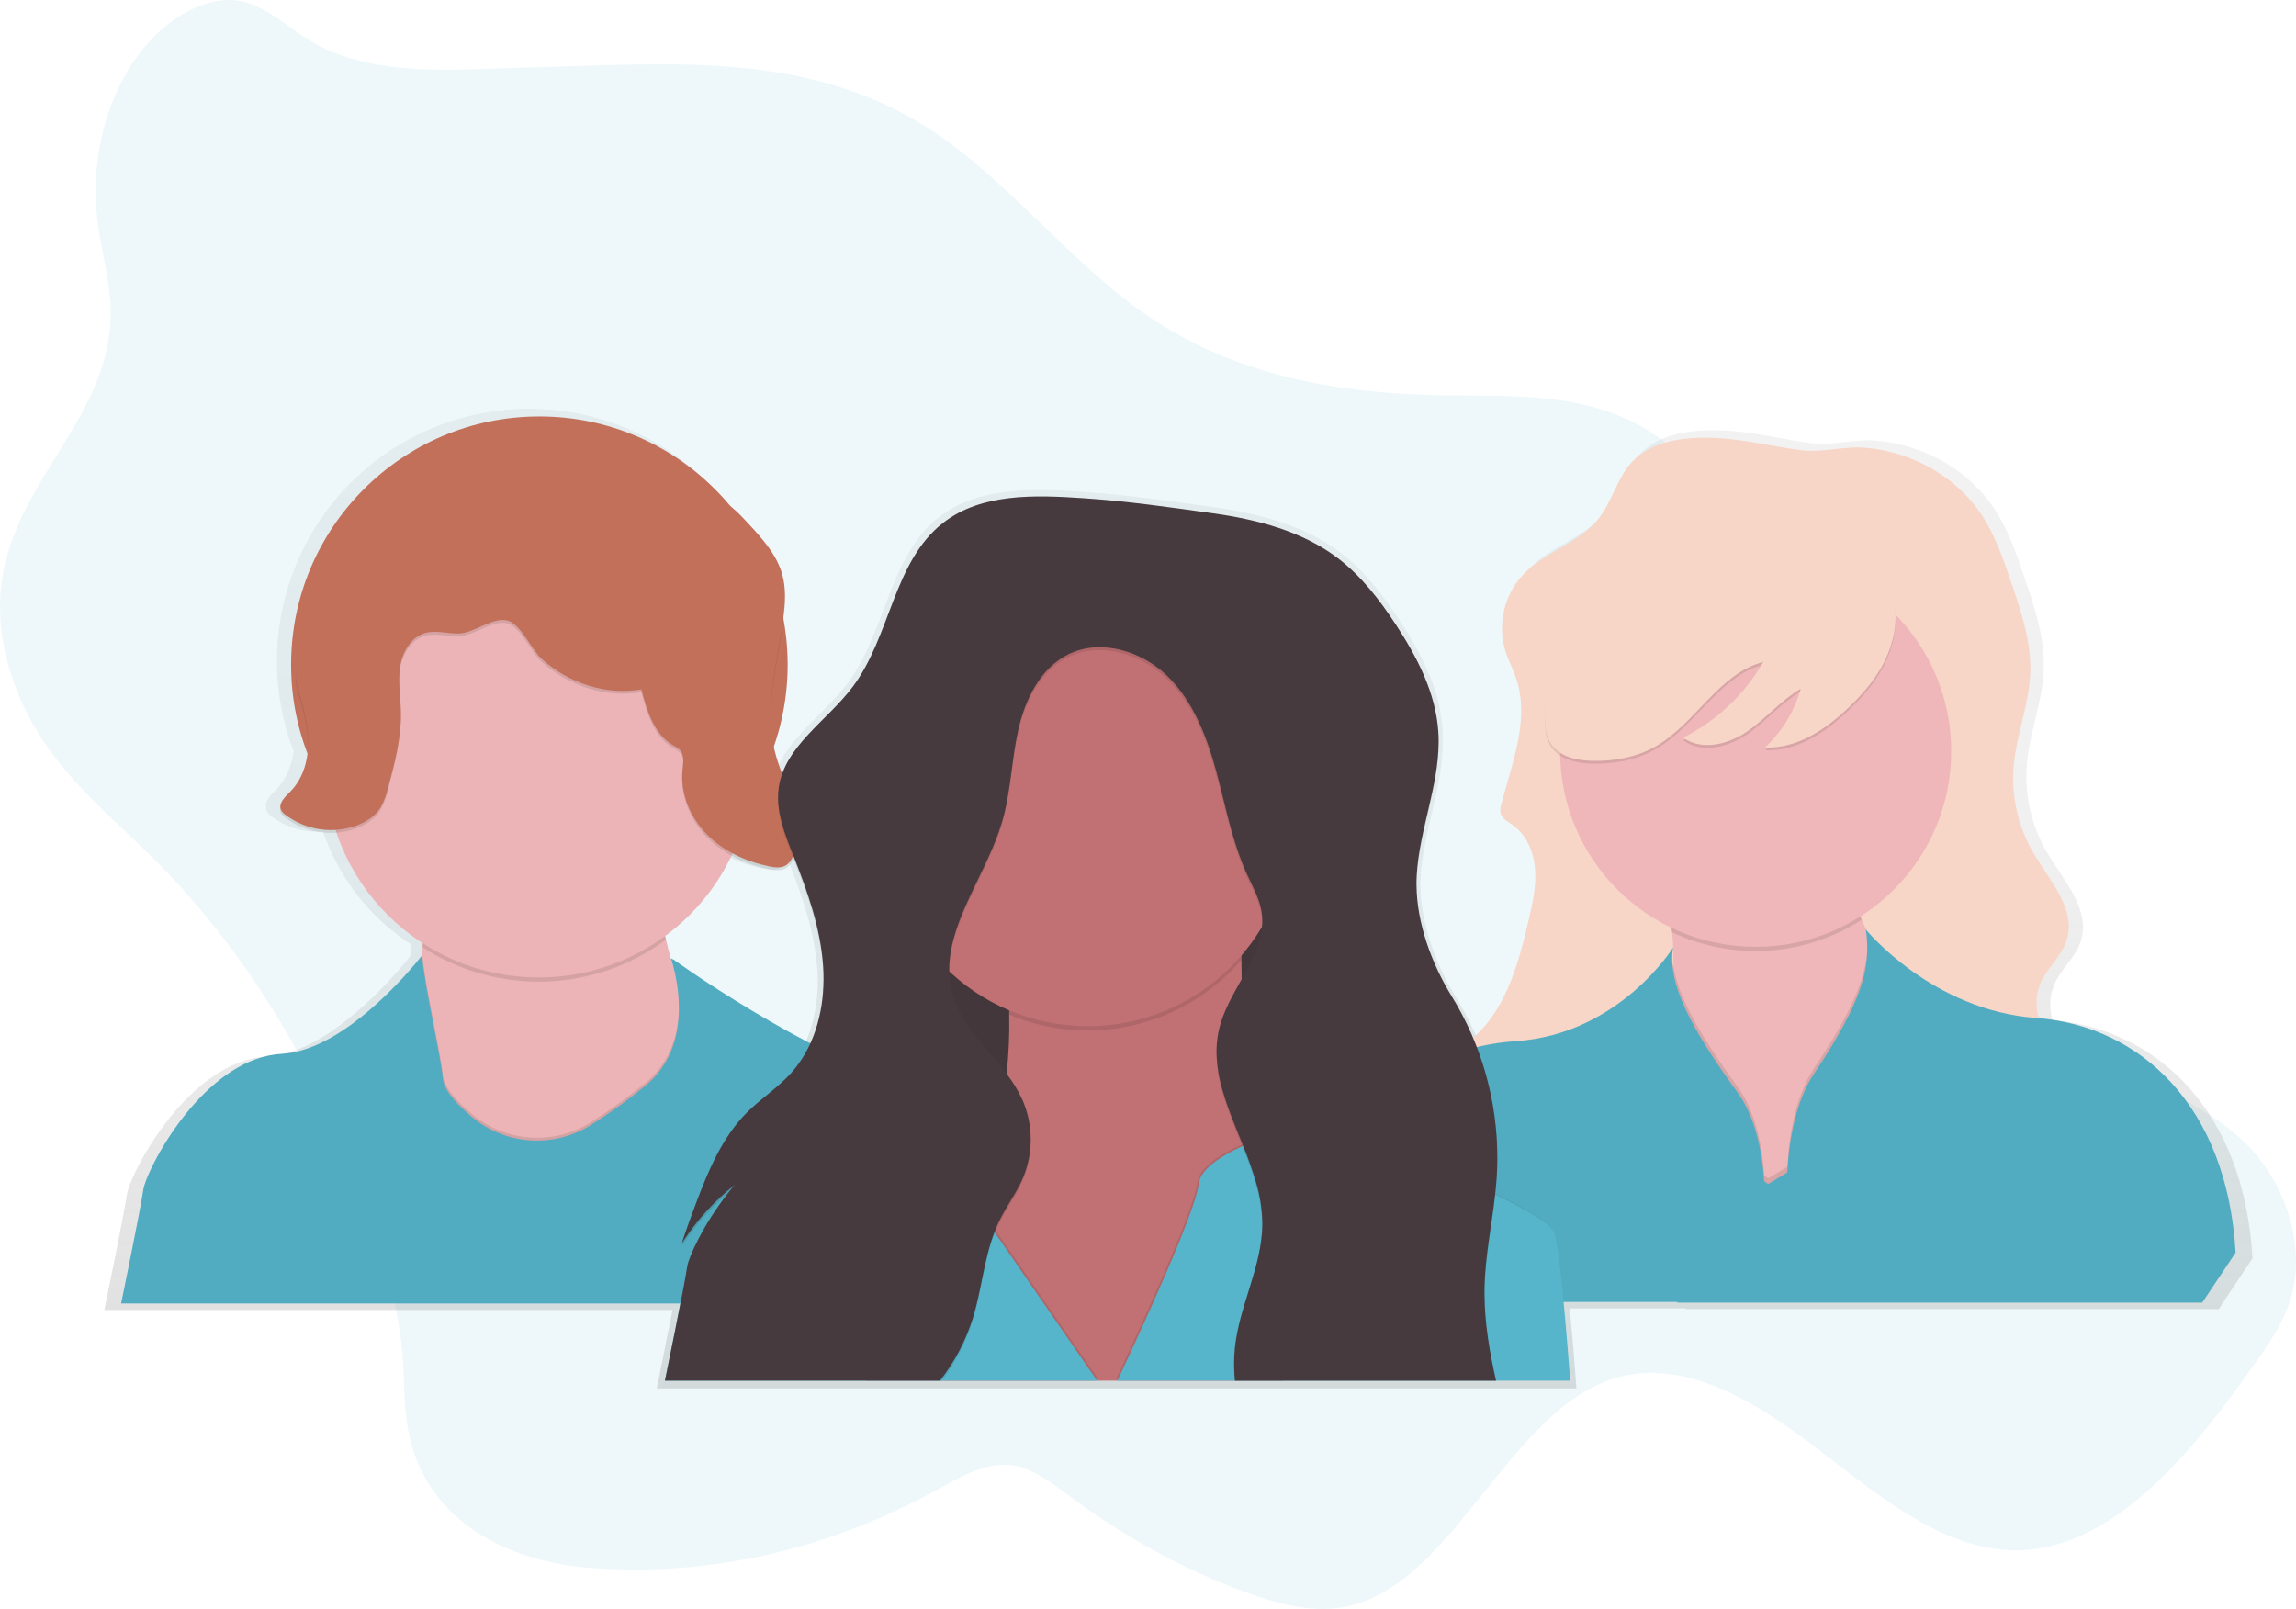
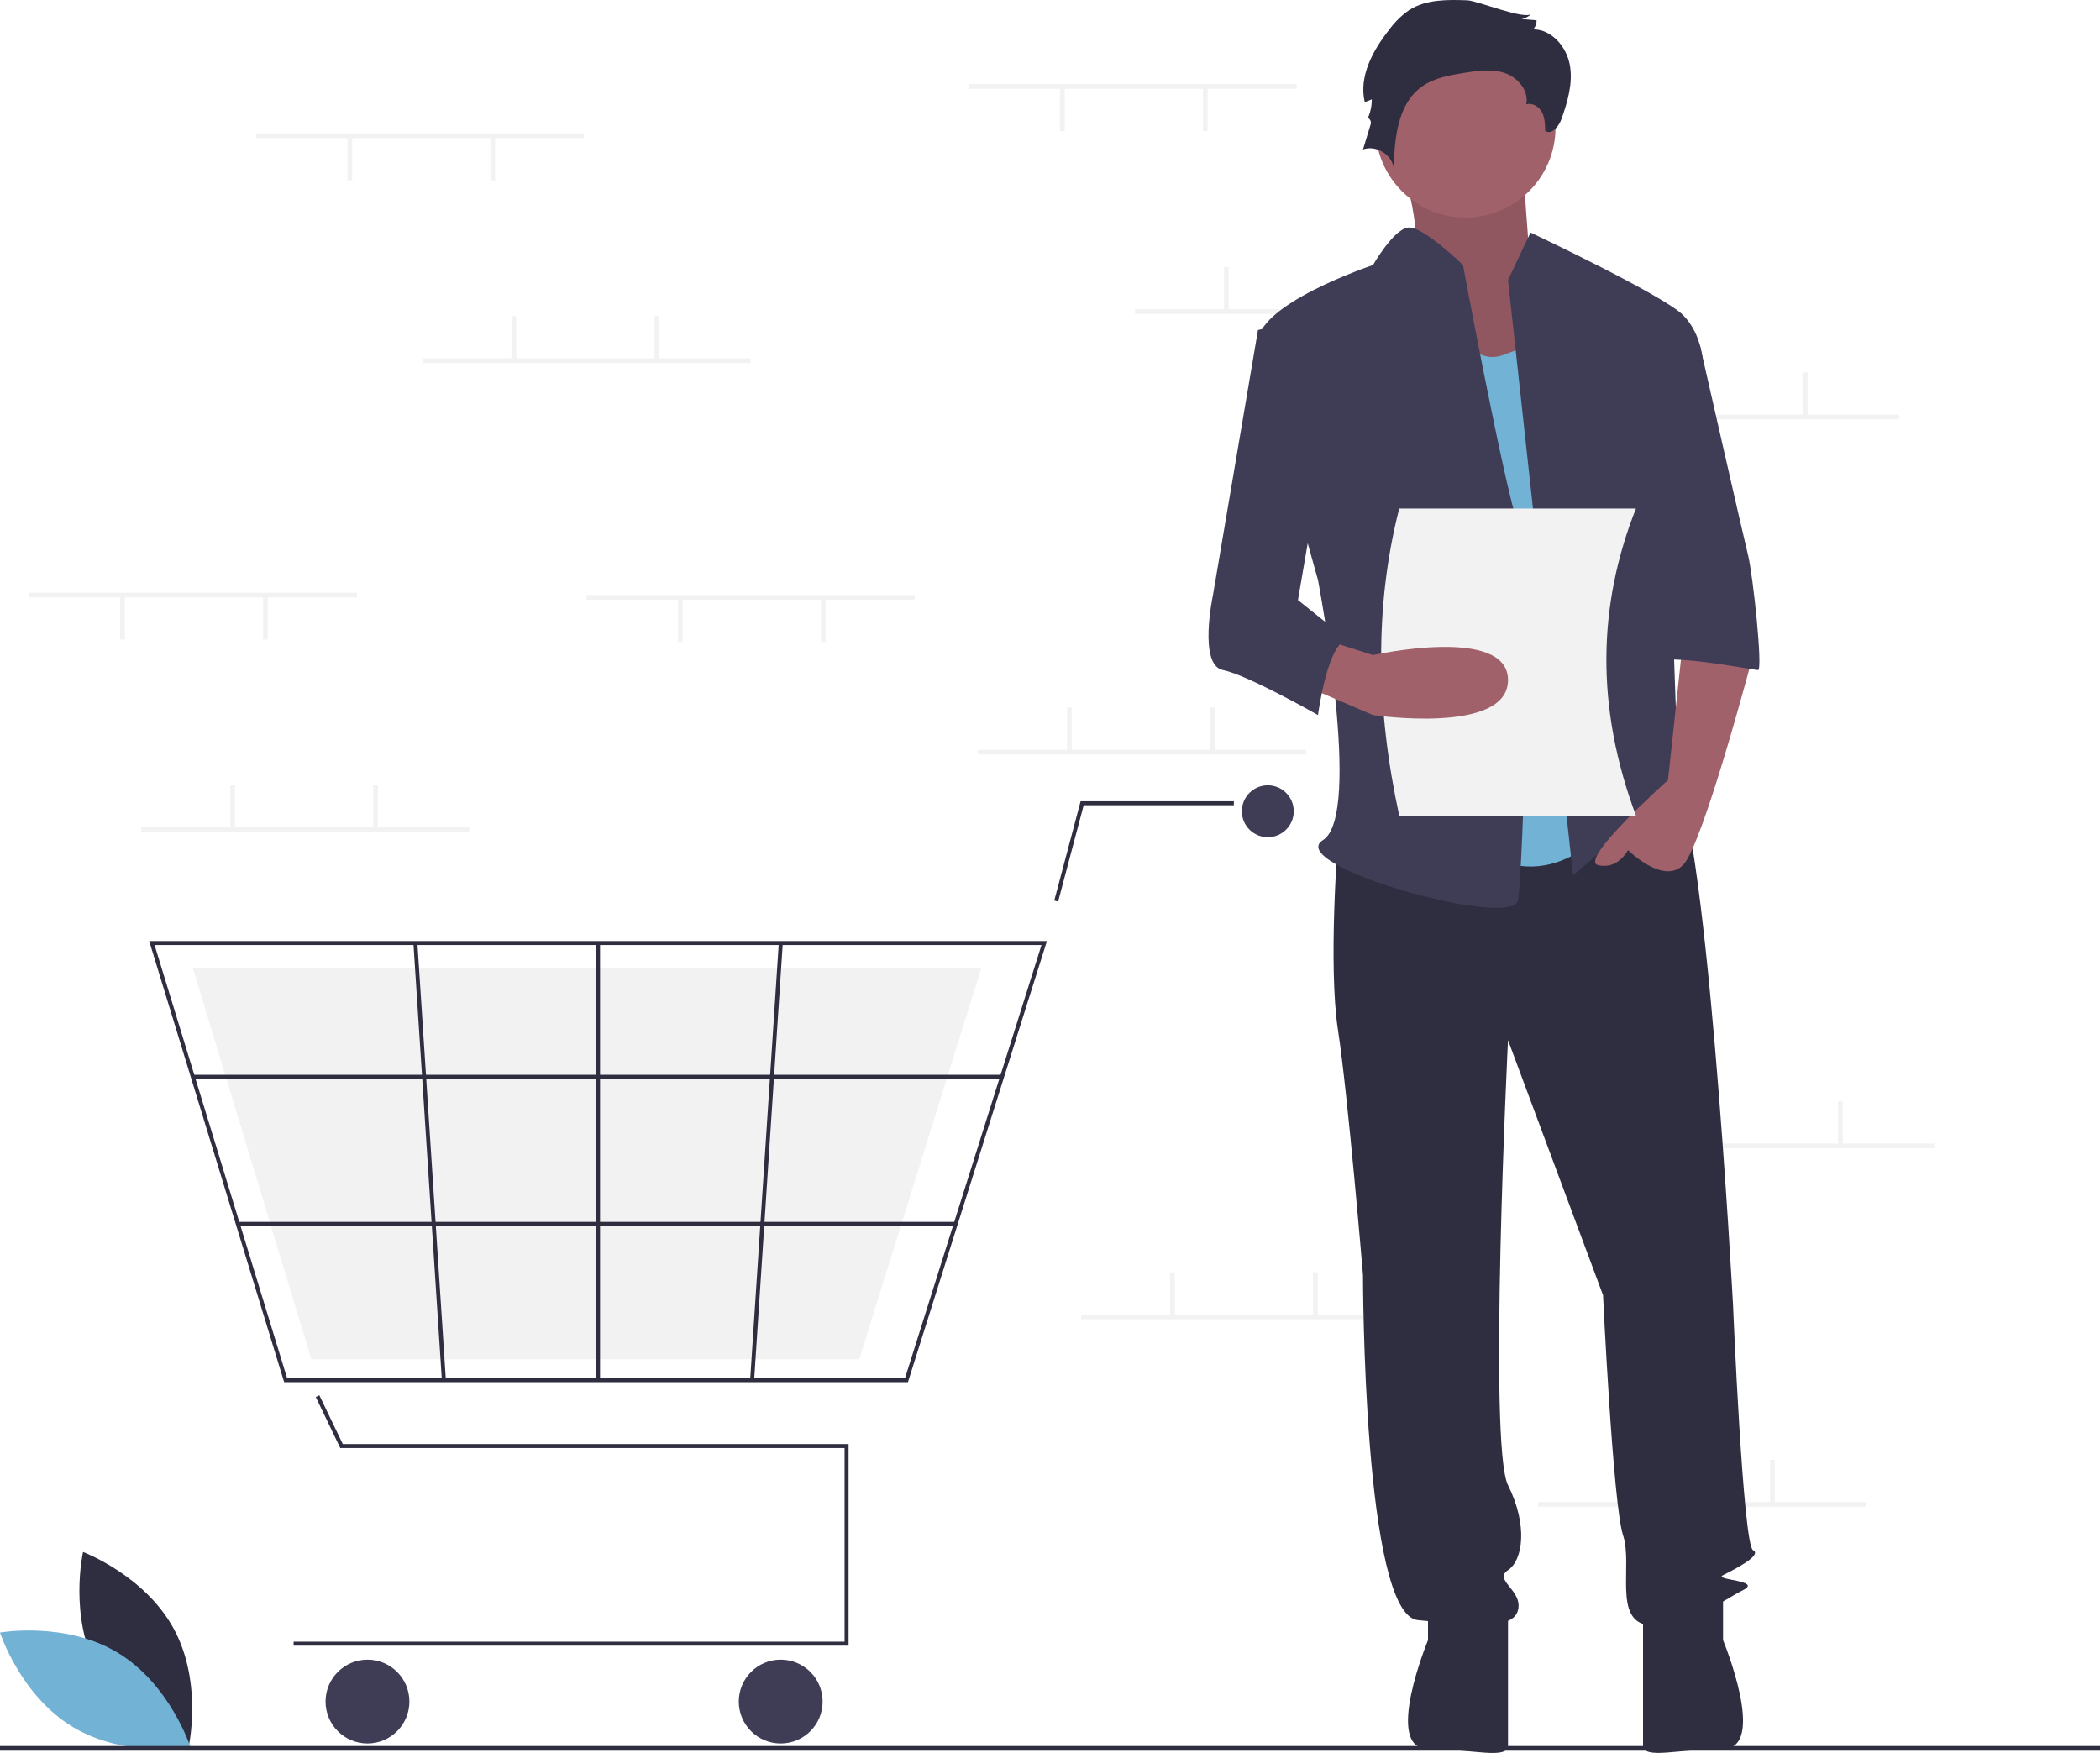
- <svg xmlns="http://www.w3.org/2000/svg" width="264" height="185" viewBox="0 0 264 185" fill="none">
-   <path opacity="0.1" d="M11.194 25.291C11.622 28.875 12.715 32.337 12.725 35.961C12.76 47.805 1.879 55.08 0.214 66.716C-0.775 73.621 1.787 80.676 5.399 85.826C9.011 90.975 13.616 94.688 17.857 98.925C29.593 110.668 38.639 126.472 43.994 144.587C45.065 148.227 45.987 151.981 46.291 155.866C46.512 158.69 46.408 161.581 46.909 164.339C48.893 175.289 58.954 179.538 67.461 180.247C81.162 181.371 94.877 178.346 107.558 171.404C110.41 169.834 113.354 168.052 116.414 168.494C118.862 168.849 121.046 170.597 123.194 172.188C129.52 176.877 136.252 180.538 143.244 183.091C147.118 184.503 151.183 185.576 155.14 184.66C167.021 181.892 173.335 162.861 184.993 158.7C193.058 155.822 201.451 160.849 208.684 166.37C215.917 171.89 223.383 178.248 231.733 178.264C242.873 178.283 252.031 167.148 259.588 156.34C261.173 154.071 262.784 151.698 263.539 148.776C265.072 142.845 262.589 136.183 258.918 132.197C255.246 128.211 250.617 126.234 246.195 123.956C238.7 120.094 231.547 115.16 224.864 109.243C220.539 105.415 216.35 101.084 213.391 95.435C210.846 90.564 209.318 84.918 207.612 79.445C203.872 67.46 198.582 55.281 189.75 49.657C182.538 45.062 174.162 45.577 166.156 45.455C154.361 45.282 142.265 43.408 131.808 36.203C122.975 30.118 115.72 20.511 106.757 14.759C92.5 5.617 76.201 7.409 60.839 7.754C53.456 7.921 44.68 8.893 37.59 5.699C32.345 3.336 29.646 -1.494 23.622 0.451C15.384 3.103 9.878 14.235 11.194 25.291Z" fill="#56B5CB" />
-   <path d="M235.999 117.294C235.616 116.024 235.656 114.664 236.114 113.419C236.847 111.523 238.633 110.155 239.261 108.217C240.429 104.618 237.282 101.248 235.352 97.986C233.581 94.959 232.779 91.463 233.052 87.967C233.353 84.214 234.89 80.625 235.007 76.862C235.112 73.355 233.976 69.944 232.854 66.621C231.928 63.874 230.985 61.096 229.419 58.657C226.457 54.047 221.196 51.149 215.786 50.67C213.233 50.442 210.736 51.273 208.226 50.948C204.742 50.499 201.448 49.594 197.895 49.482C194.521 49.382 190.789 49.81 188.49 52.282C186.733 54.176 186.171 56.91 184.563 58.934C182.281 61.805 178.291 62.789 175.767 65.448C174.676 66.623 173.91 68.062 173.545 69.623C173.179 71.184 173.227 72.813 173.682 74.35C174.032 75.484 174.604 76.537 174.975 77.663C176.536 82.369 174.486 87.403 173.247 92.202C173.108 92.594 173.082 93.018 173.174 93.424C173.37 94.01 173.985 94.318 174.496 94.665C176.167 95.804 177.02 97.866 177.184 99.882C177.348 101.898 176.881 103.906 176.422 105.876C175.251 110.883 173.787 116.246 169.929 119.577C169.229 117.906 168.4 116.292 167.451 114.748C165.091 110.922 163.344 106.196 163.314 101.673C163.313 101.659 163.313 101.645 163.314 101.632C163.314 101.387 163.327 101.143 163.341 100.899C163.647 95.562 165.954 90.413 165.902 85.101C165.902 84.671 165.89 84.24 165.866 83.809C165.565 79.261 163.38 75.056 160.876 71.249C159.007 68.407 156.9 65.663 154.203 63.593C150.032 60.419 144.732 59.041 139.524 58.313C134.317 57.585 129.579 56.901 124.331 56.549C118.686 56.17 112.475 55.957 108.013 59.432C102.195 63.962 101.872 72.713 97.437 78.602C94.798 82.106 90.596 84.813 89.205 88.793C88.829 87.817 88.516 86.817 88.267 85.8C88.252 85.732 88.238 85.666 88.223 85.597C89.9 80.794 90.29 75.636 89.354 70.636C89.465 69.826 89.521 69.009 89.523 68.192C89.55 67.303 89.454 66.414 89.237 65.551C88.609 63.171 86.877 61.267 85.203 59.461C84.593 58.772 83.932 58.131 83.224 57.543C78.843 52.236 72.719 48.659 65.945 47.451C59.17 46.242 52.187 47.482 46.242 50.947C40.297 54.412 35.777 59.878 33.49 66.368C31.203 72.858 31.298 79.95 33.757 86.377C33.542 88.043 32.897 89.663 31.712 90.839C31.172 91.374 30.473 92.043 30.59 92.727C30.554 92.922 30.581 93.124 30.668 93.302C30.788 93.515 30.956 93.698 31.157 93.837C32.867 95.143 34.996 95.778 37.141 95.621C38.952 100.942 42.502 105.499 47.218 108.556C47.218 108.719 47.213 108.877 47.201 109.031C47.201 109.302 47.179 109.571 47.167 109.844C47.167 109.905 47.167 109.966 47.167 110.027C47.167 110.005 47.167 109.981 47.167 109.957C47.167 109.932 38.659 121.048 30.796 121.461C26.598 121.681 22.935 124.513 20.159 127.75C16.826 131.635 14.768 136.102 14.593 137.339C14.268 139.606 12 150.626 12 150.626H77.325C76.553 154.595 75.512 159.65 75.512 159.65H181.265C181.02 156.251 180.749 153.109 180.497 150.448H193.792L193.778 150.529H255.11L259 144.691C258.035 127.682 248.002 118.331 235.999 117.294ZM83.304 98.294C84.684 99.036 86.166 99.57 87.703 99.877C88.37 100.014 89.115 100.099 89.684 99.726C90.061 99.441 90.341 99.045 90.483 98.594L90.513 98.668C92.162 102.822 93.689 107.107 93.985 111.569C94.012 111.99 94.029 112.41 94.031 112.833C94.038 115.378 93.513 117.896 92.489 120.227C86.965 117.321 81.637 114.056 76.54 110.453L76.196 110.306C76.196 110.333 76.316 110.638 76.457 111.154C76.492 111.279 76.528 111.415 76.565 111.562C76.216 110.433 75.898 109.28 75.619 108.104C75.588 107.965 75.556 107.826 75.524 107.687C78.852 105.244 81.524 102.018 83.304 98.294Z" fill="url(#paint0_linear_1060_152)" />
-   <path d="M196.915 50.347C193.595 50.247 189.92 50.669 187.659 53.103C185.929 54.965 185.377 57.658 183.794 59.649C181.548 62.476 177.622 63.444 175.134 66.061C174.06 67.218 173.306 68.634 172.947 70.17C172.587 71.707 172.633 73.31 173.081 74.823C173.426 75.938 173.988 76.976 174.355 78.083C175.892 82.726 173.885 87.669 172.644 92.392C172.506 92.78 172.481 93.198 172.573 93.599C172.764 94.176 173.372 94.479 173.873 94.821C175.518 95.943 176.358 97.971 176.507 99.953C176.656 101.934 176.209 103.913 175.757 105.851C174.557 110.983 173.042 116.507 168.876 119.74C167.117 121.121 164.766 122.24 164.307 124.439C163.769 127.014 166.227 129.204 168.585 130.369C175.508 133.79 183.545 133.839 191.117 135.364C197.785 136.708 204.437 139.254 211.186 138.384C214.194 137.998 217.07 136.94 219.916 135.892L237.642 129.36C238.142 129.207 238.613 128.97 239.034 128.659C240.102 127.77 240.139 126.079 239.557 124.815C238.976 123.552 237.92 122.584 236.992 121.548C234.968 119.283 233.429 116.085 234.533 113.255C235.266 111.388 237.014 110.042 237.632 108.124C238.78 104.581 235.677 101.262 233.795 98.052C232.055 95.076 231.265 91.639 231.533 88.202C231.828 84.507 233.341 80.974 233.451 77.269C233.554 73.819 232.437 70.462 231.332 67.19C230.421 64.487 229.492 61.753 227.951 59.351C225.035 54.813 219.858 51.962 214.531 51.488C212.016 51.266 209.561 52.082 207.09 51.764C203.657 51.341 200.412 50.452 196.915 50.347Z" fill="#F7D6C8" />
-   <path d="M201.872 147.308C201.872 147.308 181.777 134.709 189.591 120.185C191.4 116.828 192.199 113.651 192.362 110.751C192.405 109.986 192.405 109.22 192.362 108.456C192.362 108.419 192.362 108.383 192.362 108.346C192.336 107.952 192.301 107.564 192.257 107.183C191.326 99.515 186.4 94.518 186.4 94.518C186.4 94.518 219.732 84.791 214.151 93.56C211.561 97.631 212.336 101.624 214.07 105.756C214.254 106.191 214.449 106.631 214.652 107.068C216.656 111.425 219.436 115.938 220.213 120.832C221.807 130.88 201.872 147.308 201.872 147.308Z" fill="#EFB7B9" />
-   <path opacity="0.1" d="M214.151 93.561C211.561 97.631 212.336 101.624 214.07 105.756C210.855 107.829 207.164 109.049 203.346 109.301C199.529 109.552 195.71 108.827 192.25 107.193C191.326 99.515 186.4 94.518 186.4 94.518C186.4 94.518 219.735 84.788 214.151 93.561Z" fill="black" />
-   <path d="M201.87 108.872C214.289 108.872 224.357 98.804 224.357 86.384C224.357 73.965 214.289 63.897 201.87 63.897C189.45 63.897 179.382 73.965 179.382 86.384C179.382 98.804 189.45 108.872 201.87 108.872Z" fill="#EFB7B9" />
-   <path opacity="0.1" d="M192.363 108.457C192.363 108.423 192.363 108.388 192.363 108.353L192.389 108.312C192.375 108.363 192.365 108.411 192.363 108.457Z" fill="black" />
-   <path opacity="0.1" d="M201.872 147.308C201.872 147.308 181.777 134.709 189.591 120.185C191.4 116.828 192.199 113.651 192.362 110.751C192.819 114.338 195.295 118.797 199.8 124.97C201.755 127.658 202.596 131.416 202.862 135.171L203.309 135.496L205.508 134.167C205.753 130.013 206.593 125.815 208.582 122.839C213.809 115.02 215.05 111.11 214.664 107.059C216.668 111.415 219.449 115.929 220.226 120.823C221.807 130.881 201.872 147.308 201.872 147.308Z" fill="black" />
-   <path d="M234.088 117.045C222.114 116.175 214.54 106.88 214.54 106.88C215.177 111.234 214.141 115.132 208.558 123.496C206.581 126.462 205.743 130.653 205.499 134.817L203.299 136.146L202.852 135.821C202.586 132.068 201.748 128.305 199.791 125.619C194.21 117.964 191.727 112.94 192.374 108.952C192.374 108.952 186.234 118.919 174.273 119.718C162.312 120.517 152.264 128.969 151.304 144.439L155.13 149.703H192.875L192.861 149.783H253.215L257.057 144.034C256.096 127.144 246.061 117.915 234.088 117.045Z" fill="#56B5CB" />
-   <path opacity="0.05" d="M234.088 117.045C222.114 116.175 214.54 106.88 214.54 106.88C215.177 111.234 214.141 115.132 208.558 123.496C206.581 126.462 205.743 130.653 205.499 134.817L203.299 136.146L202.852 135.821C202.586 132.068 201.748 128.305 199.791 125.619C194.21 117.964 191.727 112.94 192.374 108.952C192.374 108.952 186.234 118.919 174.273 119.718C162.312 120.517 152.264 128.969 151.304 144.439L155.13 149.703H192.875L192.861 149.783H253.215L257.057 144.034C256.096 127.144 246.061 117.915 234.088 117.045Z" fill="black" />
-   <path opacity="0.1" d="M217.073 75.516C216.096 77.935 214.361 79.977 212.465 81.771C209.845 84.251 206.551 86.436 202.95 86.267C204.913 84.438 206.335 82.103 207.057 79.518C204.785 80.842 203.067 82.939 200.897 84.432C198.727 85.925 195.661 86.695 193.54 85.136C197.392 83.199 200.592 80.175 202.744 76.439C197.594 77.776 194.95 83.577 190.309 86.181C188.135 87.403 185.591 87.863 183.099 87.809C181.327 87.772 179.353 87.359 178.366 85.888C177.789 85.033 177.654 83.958 177.632 82.924C177.525 78.238 179.433 73.639 182.373 69.991C185.312 66.343 189.215 63.569 193.388 61.416C194.874 60.649 196.423 59.95 198.077 59.706C200.135 59.408 202.231 59.845 204.25 60.309C206.874 60.911 209.513 61.57 211.93 62.753C217.088 65.306 219.341 69.934 217.073 75.516Z" fill="black" />
-   <path d="M217.073 75.195C216.096 77.614 214.361 79.657 212.465 81.45C209.845 83.93 206.551 86.115 202.95 85.946C204.913 84.117 206.335 81.782 207.057 79.197C204.785 80.522 203.067 82.618 200.897 84.111C198.727 85.604 195.661 86.374 193.54 84.815C197.392 82.878 200.592 79.855 202.744 76.119C197.594 77.455 194.95 83.256 190.309 85.861C188.135 87.083 185.591 87.542 183.099 87.488C181.327 87.452 179.353 87.039 178.366 85.568C177.789 84.713 177.654 83.637 177.632 82.604C177.525 77.917 179.433 73.318 182.373 69.67C185.312 66.022 189.215 63.249 193.388 61.096C194.874 60.329 196.423 59.63 198.077 59.385C200.135 59.087 202.231 59.525 204.25 59.989C206.874 60.59 209.513 61.25 211.93 62.432C217.088 64.981 219.341 69.614 217.073 75.195Z" fill="#F7D6C8" />
-   <path d="M62.018 104.981C77.785 104.981 90.566 92.2 90.566 76.434C90.566 60.667 77.785 47.886 62.018 47.886C46.252 47.886 33.471 60.667 33.471 76.434C33.471 92.2 46.252 104.981 62.018 104.981Z" fill="#C3705A" />
-   <path d="M87.617 131.376C87.617 131.376 61.471 138.074 60.824 138.707C60.176 139.339 38.815 140.461 45.034 127.383C47.319 122.582 48.269 116.06 48.557 109.729C48.569 109.46 48.582 109.194 48.592 108.928C48.985 98.315 47.587 88.468 47.587 88.468C47.587 88.468 77.887 76.495 75.656 94.689C75.099 99.215 75.561 103.762 76.572 108.038C76.909 109.465 77.305 110.86 77.745 112.214C81.283 123.122 87.617 131.376 87.617 131.376Z" fill="#ECB4B6" />
-   <path opacity="0.1" d="M76.569 108.043C72.55 111.023 67.718 112.704 62.718 112.863C57.718 113.022 52.788 111.651 48.588 108.932C48.982 98.32 47.584 88.473 47.584 88.473C47.584 88.473 77.884 76.5 75.653 94.694C75.098 99.222 75.56 103.769 76.569 108.043Z" fill="black" />
-   <path d="M61.939 112.395C75.503 112.395 86.498 101.399 86.498 87.835C86.498 74.271 75.503 63.275 61.939 63.275C48.375 63.275 37.379 74.271 37.379 87.835C37.379 101.399 48.375 112.395 61.939 112.395Z" fill="#ECB4B6" />
-   <path opacity="0.1" d="M87.617 131.376C87.617 131.376 61.471 138.074 60.824 138.707C60.176 139.34 38.815 140.461 45.034 127.384C47.319 122.582 48.269 116.06 48.557 109.729C48.802 113.038 50.693 121.05 50.935 123.716C50.95 123.872 50.981 124.026 51.028 124.175C51.382 125.36 52.645 126.726 54.168 128.021L54.258 128.097C56.152 129.685 58.501 130.63 60.967 130.795C63.433 130.96 65.888 130.336 67.976 129.013C70.149 127.644 72.235 126.141 74.222 124.512C77.066 122.164 77.953 119 78.063 116.205C78.108 114.863 78.002 113.52 77.745 112.202C81.283 123.122 87.617 131.376 87.617 131.376Z" fill="black" />
-   <path d="M120.632 149.879H13.928C13.928 149.879 16.162 139.035 16.479 136.801C16.653 135.579 18.678 131.181 21.96 127.362C24.692 124.185 28.296 121.387 32.428 121.17C40.162 120.764 48.536 109.847 48.536 109.847C48.721 113.023 50.681 121.319 50.928 124.041C50.943 124.197 50.974 124.351 51.021 124.501C51.375 125.686 52.638 127.052 54.161 128.347L54.251 128.422C56.144 130.011 58.494 130.957 60.96 131.122C63.426 131.287 65.881 130.663 67.969 129.341C70.142 127.971 72.228 126.468 74.215 124.84C77.059 122.492 77.946 119.328 78.056 116.532C78.112 114.677 77.887 112.824 77.389 111.037C77.249 110.529 77.144 110.23 77.13 110.204L77.469 110.348C77.469 110.348 91.918 120.855 105.154 125.15C106.706 125.656 108.169 126.397 109.494 127.35C110.567 128.125 111.555 129.012 112.441 129.996C114.233 132.022 115.715 134.302 116.839 136.762C119.908 143.267 120.632 149.879 120.632 149.879Z" fill="#56B5CB" />
-   <path opacity="0.05" d="M120.632 149.879H13.928C13.928 149.879 16.162 139.035 16.479 136.801C16.653 135.579 18.678 131.181 21.96 127.362C24.692 124.185 28.296 121.387 32.428 121.17C40.162 120.764 48.536 109.847 48.536 109.847C48.721 113.023 50.681 121.319 50.928 124.041C50.943 124.197 50.974 124.351 51.021 124.501C51.375 125.686 52.638 127.052 54.161 128.347L54.251 128.422C56.144 130.011 58.494 130.957 60.96 131.122C63.426 131.287 65.881 130.663 67.969 129.341C70.142 127.971 72.228 126.468 74.215 124.84C77.059 122.492 77.946 119.328 78.056 116.532C78.112 114.677 77.887 112.824 77.389 111.037C77.249 110.529 77.144 110.23 77.13 110.204L77.469 110.348C77.469 110.348 91.918 120.855 105.154 125.15C106.706 125.656 108.169 126.397 109.494 127.35C110.567 128.125 111.555 129.012 112.441 129.996C114.233 132.022 115.715 134.302 116.839 136.762C119.908 143.267 120.632 149.879 120.632 149.879Z" fill="black" />
-   <path opacity="0.1" d="M73.744 79.588C74.379 82.032 75.21 84.746 77.392 86.02C77.685 86.16 77.954 86.344 78.191 86.564C78.729 87.148 78.565 88.06 78.484 88.852C78.206 91.569 79.374 94.323 81.29 96.27C83.205 98.218 85.798 99.408 88.474 99.955C89.128 100.089 89.864 100.175 90.428 99.806C90.81 99.516 91.09 99.113 91.23 98.655C91.975 96.673 91.66 94.447 91.037 92.424C90.414 90.401 89.495 88.47 89.023 86.406C87.902 81.506 89.387 76.444 90.057 71.461C90.279 69.805 90.409 68.097 89.981 66.481C89.363 64.14 87.657 62.264 86.01 60.487C85.124 59.532 84.217 58.559 83.078 57.934C79.721 56.099 75.398 57.729 71.814 56.392C70.379 55.857 69.16 54.88 67.794 54.193C64.894 52.727 61.456 52.646 58.277 53.313C55.098 53.98 52.119 55.351 49.17 56.71L46.914 57.731C43.738 59.197 40.334 60.854 38.623 63.92C36.803 67.185 37.309 71.363 35.488 74.628C34.936 75.605 34.166 76.544 34.022 77.668C33.925 78.479 34.174 79.29 34.406 80.075C34.973 81.983 35.466 83.945 35.422 85.939C35.379 87.933 34.743 89.976 33.331 91.378C32.735 91.969 31.938 92.727 32.304 93.482C32.425 93.693 32.592 93.874 32.793 94.01C33.953 94.891 35.317 95.465 36.758 95.678C38.198 95.892 39.67 95.738 41.035 95.232C42.105 94.824 43.117 94.169 43.723 93.204C44.126 92.496 44.418 91.732 44.588 90.936C45.36 88.06 46.137 85.135 46.076 82.156C46.042 80.446 45.729 78.721 45.978 77.025C46.228 75.329 47.217 73.582 48.867 73.115C50.088 72.766 51.396 73.189 52.671 73.177C54.509 73.162 56.762 71.124 58.465 71.723C59.931 72.241 61.092 75.046 62.303 76.121C65.377 78.865 69.668 80.299 73.744 79.588Z" fill="black" />
-   <path d="M73.745 79.268C74.38 81.712 75.211 84.427 77.393 85.7C77.681 85.837 77.947 86.016 78.182 86.232C78.72 86.816 78.556 87.728 78.476 88.519C78.197 91.237 79.365 93.99 81.281 95.938C83.197 97.885 85.789 99.075 88.465 99.623C89.12 99.757 89.855 99.843 90.419 99.474C90.801 99.184 91.081 98.781 91.221 98.323C91.966 96.341 91.651 94.115 91.028 92.092C90.405 90.069 89.486 88.138 89.014 86.073C87.893 81.174 89.379 76.111 90.048 71.129C90.27 69.472 90.4 67.764 89.972 66.149C89.354 63.808 87.649 61.931 86.002 60.155C85.115 59.2 84.208 58.227 83.069 57.602C79.712 55.767 75.389 57.396 71.805 56.06C70.371 55.525 69.151 54.547 67.785 53.861C64.885 52.395 61.447 52.314 58.268 52.981C55.089 53.648 52.11 55.019 49.161 56.377L46.935 57.404C43.758 58.87 40.354 60.526 38.644 63.593C36.824 66.858 37.329 71.036 35.509 74.301C34.957 75.278 34.187 76.216 34.043 77.34C33.945 78.152 34.194 78.963 34.426 79.747C34.993 81.656 35.487 83.618 35.443 85.612C35.399 87.606 34.764 89.648 33.351 91.051C32.755 91.642 31.959 92.4 32.325 93.155C32.445 93.366 32.612 93.546 32.814 93.683C33.974 94.563 35.337 95.137 36.778 95.351C38.219 95.564 39.69 95.411 41.056 94.904C42.126 94.496 43.138 93.841 43.744 92.876C44.146 92.169 44.438 91.404 44.609 90.609C45.381 87.733 46.158 84.808 46.097 81.829C46.062 80.119 45.75 78.394 45.999 76.698C46.248 75.002 47.238 73.255 48.887 72.788C50.109 72.439 51.416 72.861 52.692 72.849C54.529 72.835 56.782 70.797 58.485 71.395C59.951 71.913 61.112 74.718 62.324 75.794C65.378 78.547 69.669 79.982 73.745 79.268Z" fill="#C3705A" />
-   <path d="M155.56 89.7H99.579V137.705H155.56V89.7Z" fill="#463A3E" />
-   <path opacity="0.05" d="M155.56 89.7H99.579V137.705H155.56V89.7Z" fill="black" />
-   <path d="M147.533 158.758H99.64C100.258 155.271 102.066 151.449 105.59 147.33C108.372 144.091 110.647 140.45 112.339 136.529C112.793 135.482 113.201 134.432 113.561 133.38C114.619 130.255 115.339 127.026 115.708 123.747C115.708 123.654 115.73 123.562 115.74 123.469C115.987 121.204 116.087 118.925 116.038 116.647C116.038 116.483 116.038 116.324 116.038 116.158C115.867 110.568 114.943 105.026 113.289 99.684L113.228 99.493C112.708 97.853 112.327 96.932 112.327 96.932C112.327 96.932 113.277 96.417 114.846 95.657L114.978 95.593C120.747 92.822 134.404 87.041 140.425 91.161L140.522 91.227C142.629 92.727 143.762 95.481 143.23 100.067C143.23 100.084 143.23 100.104 143.23 100.121C143.23 100.207 143.21 100.29 143.203 100.365C142.88 103.527 142.728 106.703 142.746 109.88C142.746 110.039 142.746 110.198 142.746 110.369C142.746 111.114 142.754 111.868 142.77 112.632C142.77 112.734 142.77 112.837 142.77 112.94C142.819 115.408 142.929 117.956 143.083 120.541C143.296 124.126 143.599 127.777 143.948 131.359C144.097 132.891 144.258 134.413 144.437 135.911C144.456 136.087 144.476 136.268 144.495 136.441C144.701 138.267 144.913 140.055 145.131 141.79L145.145 141.903C145.976 148.793 146.895 154.809 147.533 158.758Z" fill="#C17174" />
-   <path opacity="0.1" d="M143.209 100.077C143.209 100.095 143.209 100.114 143.209 100.131C142.865 103.378 142.702 106.641 142.721 109.905C142.721 110.064 142.721 110.223 142.721 110.394C139.505 114.126 135.189 116.744 130.393 117.872C125.597 118.999 120.567 118.578 116.025 116.669C116.025 116.505 116.025 116.346 116.025 116.18C115.853 110.523 114.908 104.916 113.215 99.515C112.695 97.876 112.313 96.955 112.313 96.955C112.313 96.955 113.264 96.439 114.833 95.679C120.546 92.918 134.486 86.956 140.502 91.237C142.606 92.737 143.739 95.491 143.209 100.077Z" fill="black" />
-   <path d="M125.07 117.993C137.933 117.993 148.361 107.565 148.361 94.701C148.361 81.838 137.933 71.41 125.07 71.41C112.206 71.41 101.778 81.838 101.778 94.701C101.778 107.565 112.206 117.993 125.07 117.993Z" fill="#C17174" />
-   <path opacity="0.1" d="M126.303 158.6H76.614C76.614 158.6 78.847 147.755 79.165 145.522C79.338 144.3 81.364 139.902 84.646 136.083C88.861 132.72 94.081 130.868 99.473 130.822C108.976 130.68 111.742 133.952 112.492 136.371C112.754 137.182 112.821 138.044 112.687 138.885L114.486 141.49L126.303 158.6Z" fill="black" />
-   <path d="M126.144 158.758H76.456C76.456 158.758 78.689 147.913 79.007 145.68C79.18 144.458 81.206 140.06 84.487 136.241C88.702 132.878 93.923 131.026 99.315 130.98C108.817 130.838 111.583 134.11 112.334 136.529C112.596 137.34 112.663 138.202 112.529 139.043L114.328 141.648L126.144 158.758Z" fill="#56B5CB" />
-   <path opacity="0.1" d="M180.385 158.6H128.323C130.806 153.317 137.313 139.232 137.675 135.975C137.814 134.714 139.158 133.532 140.937 132.527C141.499 132.206 142.077 131.914 142.669 131.653L142.777 131.604C143.103 131.46 143.432 131.328 143.766 131.205C148.27 129.557 153.218 129.596 157.694 131.315C161.968 132.94 167.468 135.13 171.749 137.18L171.784 137.197C172.883 137.725 173.907 138.24 174.809 138.736C176.612 139.726 177.929 140.63 178.435 141.353C178.667 141.686 178.924 143.184 179.205 145.507C179.578 148.65 179.986 153.312 180.385 158.6Z" fill="black" />
-   <path d="M180.543 158.758H128.481C130.964 153.475 137.471 139.391 137.833 136.134C137.972 134.873 139.316 133.69 141.095 132.686C141.656 132.364 142.235 132.072 142.827 131.811L142.935 131.762C143.26 131.619 143.59 131.486 143.924 131.364C148.428 129.716 153.376 129.755 157.852 131.474C162.126 133.099 167.626 135.288 171.907 137.339L171.942 137.356C173.041 137.883 174.065 138.399 174.967 138.895C176.77 139.885 178.087 140.789 178.593 141.512C178.825 141.844 179.082 143.342 179.363 145.666C179.739 148.808 180.145 153.473 180.543 158.758Z" fill="#56B5CB" />
-   <path opacity="0.1" d="M172.164 133.211C172.164 133.962 172.144 134.714 172.103 135.467C172.08 135.833 172.053 136.2 172.02 136.566C171.998 136.83 171.971 137.092 171.944 137.353L171.91 137.656C171.512 141.209 170.776 144.742 170.688 148.312C170.688 148.481 170.688 148.649 170.688 148.818C170.671 152.17 171.214 155.472 171.949 158.758H141.967C141.919 158.15 141.894 157.536 141.901 156.933C141.901 156.388 141.936 155.843 141.992 155.296C142.454 150.797 144.753 146.587 145.1 142.118L145.115 141.913C145.137 141.578 145.149 141.241 145.144 140.903C145.144 140.874 145.144 140.845 145.144 140.813C145.106 139.335 144.879 137.869 144.467 136.449C144.448 136.378 144.428 136.307 144.409 136.236C143.99 134.828 143.5 133.442 142.942 132.082L142.835 131.811C142.021 129.778 141.166 127.762 140.587 125.741C140.127 124.237 139.889 122.672 139.881 121.099C139.881 120.818 139.898 120.537 139.92 120.256C139.939 120.026 139.966 119.796 140 119.564C140.054 119.202 140.126 118.842 140.215 118.487C140.704 116.561 141.748 114.755 142.747 112.967C143.859 110.975 144.919 109.006 145.11 106.912C145.134 106.647 145.143 106.381 145.137 106.115C145.129 105.773 145.096 105.431 145.039 105.094C144.782 103.608 144.018 102.272 143.39 100.901C143.326 100.761 143.263 100.622 143.201 100.48C143.201 100.458 143.182 100.436 143.175 100.414C141.953 97.592 141.244 94.582 140.499 91.586C140.467 91.457 140.435 91.327 140.401 91.2C140.218 90.467 140.03 89.734 139.829 89.001C138.735 85.003 137.176 80.964 134.209 78.078C131.243 75.193 126.512 73.731 122.798 75.569C119.585 77.169 117.845 80.752 117.061 84.251C116.276 87.75 116.213 91.403 115.194 94.843C115.121 95.094 115.039 95.344 114.95 95.593C114.906 95.721 114.862 95.838 114.818 95.977C114.38 97.223 113.84 98.457 113.259 99.684L113.198 99.813C111.341 103.765 109.183 107.647 109.114 111.618V111.669C109.114 111.777 109.114 111.882 109.114 111.989C109.127 112.933 109.27 113.87 109.54 114.775C110.028 116.402 110.913 117.822 111.944 119.173C112.148 119.439 112.356 119.702 112.57 119.963C113.596 121.223 114.71 122.445 115.685 123.745L115.717 123.787C116.458 124.747 117.084 125.791 117.581 126.897C118.171 128.283 118.479 129.772 118.487 131.278C118.495 132.784 118.204 134.277 117.63 135.669C117.353 136.313 117.036 136.938 116.68 137.541C116.052 138.626 115.36 139.682 114.815 140.811C114.632 141.189 114.468 141.575 114.326 141.966C113.105 145.114 112.841 148.596 111.844 151.843C111.072 154.336 109.87 156.676 108.293 158.756H76.528C76.897 156.95 78.727 148.004 79.015 145.996C79.189 144.774 81.215 140.376 84.496 136.556C84.22 136.774 83.954 136.994 83.697 137.214C81.628 138.977 79.835 141.041 78.378 143.337C78.448 143.117 78.522 142.895 78.595 142.675C79.042 141.341 79.526 140.019 80.017 138.714C81.439 134.956 83.023 131.122 85.857 128.273C87.458 126.665 89.405 125.426 90.93 123.748C93.618 120.793 94.73 116.7 94.698 112.688C94.698 112.273 94.681 111.86 94.654 111.447C94.363 107.049 92.86 102.838 91.233 98.741C90.358 96.541 89.43 94.23 89.471 91.899C89.474 91.572 89.497 91.245 89.542 90.921C90.214 86.091 95.101 83.198 98.036 79.3C102.4 73.502 102.717 64.883 108.443 60.431C112.841 57.01 118.95 57.221 124.504 57.592C129.669 57.939 134.331 58.611 139.458 59.329C144.584 60.048 149.787 61.397 153.899 64.556C156.555 66.594 158.627 69.294 160.467 72.092C162.93 75.84 165.083 79.979 165.379 84.454C165.401 84.774 165.413 85.091 165.413 85.406C165.464 90.635 163.194 95.703 162.894 100.954C162.881 101.199 162.872 101.443 162.869 101.688C162.868 101.701 162.868 101.714 162.869 101.727C162.815 106.279 164.563 111.058 166.94 114.922C170.318 120.427 172.125 126.752 172.164 133.211Z" fill="black" />
-   <path d="M172.165 133.212C172.165 133.857 172.141 134.504 172.104 135.147C172.082 135.513 172.054 135.88 172.021 136.246C171.989 136.613 171.952 136.976 171.911 137.336C171.513 140.889 170.778 144.422 170.69 147.992C170.69 148.266 170.69 148.542 170.69 148.816C170.707 152.166 171.274 155.47 172.021 158.756H141.995C141.939 158.148 141.905 157.534 141.9 156.931C141.894 156.278 141.924 155.625 141.991 154.976C142.452 150.477 144.752 146.267 145.099 141.798C145.123 141.471 145.14 141.143 145.143 140.821C145.143 140.745 145.143 140.667 145.143 140.591C145.111 139.009 144.866 137.439 144.412 135.924C143.993 134.516 143.504 133.129 142.946 131.77C142.101 129.647 141.194 127.538 140.588 125.417C140.161 124.011 139.923 122.554 139.882 121.084C139.875 120.696 139.888 120.308 139.921 119.921C139.94 119.692 139.967 119.462 140.002 119.23C140.055 118.867 140.127 118.508 140.217 118.152C140.705 116.227 141.749 114.421 142.748 112.632C143.862 110.638 144.928 108.664 145.116 106.568C145.13 106.409 145.138 106.247 145.143 106.079C145.154 105.63 145.122 105.18 145.045 104.737C144.788 103.252 144.024 101.915 143.396 100.544C143.332 100.405 143.269 100.266 143.207 100.124C141.969 97.285 141.253 94.26 140.505 91.23C140.29 90.365 140.07 89.5 139.838 88.642C138.743 84.644 137.184 80.605 134.218 77.719C131.251 74.834 126.528 73.402 122.816 75.249C119.603 76.85 117.863 80.432 117.079 83.931C116.295 87.43 116.231 91.083 115.212 94.523C115.1 94.902 114.968 95.281 114.843 95.657C114.389 96.945 113.822 98.223 113.226 99.494C111.317 103.547 109.096 107.535 109.142 111.618V111.67C109.155 112.613 109.298 113.551 109.568 114.455C110.056 116.083 110.941 117.502 111.972 118.854C112.176 119.119 112.384 119.382 112.598 119.643C113.636 120.918 114.762 122.152 115.745 123.467C116.486 124.427 117.112 125.471 117.609 126.577C118.199 127.963 118.507 129.453 118.515 130.959C118.523 132.465 118.232 133.957 117.658 135.35C117.381 135.993 117.064 136.618 116.708 137.221C116.08 138.306 115.388 139.362 114.843 140.491C114.66 140.87 114.496 141.256 114.354 141.647C113.133 144.794 112.869 148.276 111.872 151.523C111.059 154.145 109.773 156.595 108.077 158.754H76.456C76.456 158.754 78.689 147.909 79.007 145.676C79.165 144.559 80.878 140.789 83.688 137.214C83.933 136.887 84.211 136.559 84.487 136.237C82.19 138.053 80.198 140.226 78.589 142.673L78.371 143.015C78.879 141.454 79.439 139.912 80.013 138.392C81.435 134.634 83.019 130.8 85.853 127.951C87.454 126.343 89.401 125.104 90.926 123.425C93.536 120.549 94.665 116.584 94.694 112.674C94.694 112.151 94.694 111.631 94.65 111.112C94.359 106.714 92.856 102.504 91.229 98.406C90.396 96.3 89.519 94.106 89.467 91.872C89.456 91.442 89.48 91.011 89.538 90.585C90.213 85.781 95.1 82.9 98.034 78.99C102.398 73.192 102.716 64.573 108.441 60.121C112.839 56.7 118.948 56.91 124.502 57.282C129.668 57.629 134.33 58.301 139.457 59.019C144.583 59.738 149.793 61.084 153.9 64.234C156.556 66.284 158.628 68.972 160.468 71.772C162.931 75.52 165.084 79.66 165.38 84.134C165.409 84.559 165.421 84.983 165.414 85.407C165.373 90.521 163.188 95.491 162.895 100.637C162.875 100.984 162.865 101.329 162.87 101.678C162.869 101.691 162.869 101.704 162.87 101.717C162.9 106.174 164.62 110.822 166.941 114.587C170.378 120.19 172.187 126.639 172.165 133.212Z" fill="#463A3E" />
-   <defs>
-     <linearGradient id="paint0_linear_1060_152" x1="135.495" y1="159.645" x2="135.495" y2="46.999" gradientUnits="userSpaceOnUse">
-       <stop stop-color="#808080" stop-opacity="0.25" />
-       <stop offset="0.54" stop-color="#808080" stop-opacity="0.12" />
-       <stop offset="1" stop-color="#808080" stop-opacity="0.1" />
-     </linearGradient>
-   </defs>
+ <svg xmlns="http://www.w3.org/2000/svg" data-name="Layer 1" width="896" height="747.971" viewBox="0 0 896 747.971">
+   <path d="M193.634,788.752c12.428,23.049,38.806,32.944,38.806,32.944s6.227-27.475-6.201-50.524-38.806-32.944-38.806-32.944S181.206,765.703,193.634,788.752Z" transform="translate(-152 -76.01429)" fill="#2f2e41" />
+   <path d="M202.177,781.169c22.438,13.5,31.08,40.314,31.08,40.314s-27.738,4.927-50.177-8.573S152,772.596,152,772.596,179.738,767.67,202.177,781.169Z" transform="translate(-152 -76.01429)" fill="#72b2d5" />
+   <rect x="413.248" y="35.908" width="140" height="2" fill="#f2f2f2" />
+   <rect x="513.249" y="37.408" width="2" height="18.5" fill="#f2f2f2" />
+   <rect x="452.248" y="37.408" width="2" height="18.5" fill="#f2f2f2" />
+   <rect x="484.248" y="131.908" width="140" height="2" fill="#f2f2f2" />
+   <rect x="522.249" y="113.908" width="2" height="18.5" fill="#f2f2f2" />
+   <rect x="583.249" y="113.908" width="2" height="18.5" fill="#f2f2f2" />
+   <rect x="670.249" y="176.908" width="140" height="2" fill="#f2f2f2" />
+   <rect x="708.249" y="158.908" width="2" height="18.5" fill="#f2f2f2" />
+   <rect x="769.249" y="158.908" width="2" height="18.5" fill="#f2f2f2" />
+   <rect x="656.249" y="640.908" width="140" height="2" fill="#f2f2f2" />
+   <rect x="694.249" y="622.908" width="2" height="18.5" fill="#f2f2f2" />
+   <rect x="755.249" y="622.908" width="2" height="18.5" fill="#f2f2f2" />
+   <rect x="417.248" y="319.908" width="140" height="2" fill="#f2f2f2" />
+   <rect x="455.248" y="301.908" width="2" height="18.5" fill="#f2f2f2" />
+   <rect x="516.249" y="301.908" width="2" height="18.5" fill="#f2f2f2" />
+   <rect x="461.248" y="560.908" width="140" height="2" fill="#f2f2f2" />
+   <rect x="499.248" y="542.908" width="2" height="18.5" fill="#f2f2f2" />
+   <rect x="560.249" y="542.908" width="2" height="18.5" fill="#f2f2f2" />
+   <rect x="685.249" y="487.908" width="140" height="2" fill="#f2f2f2" />
+   <rect x="723.249" y="469.908" width="2" height="18.5" fill="#f2f2f2" />
+   <rect x="784.249" y="469.908" width="2" height="18.5" fill="#f2f2f2" />
+   <polygon points="362.06 702.184 125.274 702.184 125.274 700.481 360.356 700.481 360.356 617.861 145.18 617.861 134.727 596.084 136.263 595.347 146.252 616.157 362.06 616.157 362.06 702.184" fill="#2f2e41" />
+   <circle cx="156.789" cy="726.033" r="17.887" fill="#3f3d56" />
+   <circle cx="333.101" cy="726.033" r="17.887" fill="#3f3d56" />
+   <circle cx="540.927" cy="346.153" r="11.073" fill="#3f3d56" />
+   <path d="M539.385,665.767H273.237L215.648,477.531H598.693l-.349,1.108Zm-264.889-1.704H538.136l58.234-184.83H217.951Z" transform="translate(-152 -76.01429)" fill="#2f2e41" />
+   <polygon points="366.61 579.958 132.842 579.958 82.26 413.015 418.701 413.015 418.395 413.998 366.61 579.958" fill="#f2f2f2" />
+   <polygon points="451.465 384.7 449.818 384.263 461.059 341.894 526.448 341.894 526.448 343.598 462.37 343.598 451.465 384.7" fill="#2f2e41" />
+   <rect x="82.258" y="458.584" width="345.293" height="1.704" fill="#2f2e41" />
+   <rect x="101.459" y="521.344" width="306.319" height="1.704" fill="#2f2e41" />
+   <rect x="254.314" y="402.368" width="1.704" height="186.533" fill="#2f2e41" />
+   <rect x="385.557" y="570.797" width="186.929" height="1.704" transform="translate(-274.7392 936.235) rotate(-86.24919)" fill="#2f2e41" />
+   <rect x="334.457" y="478.185" width="1.704" height="186.929" transform="translate(-188.4687 -52.99638) rotate(-3.729)" fill="#2f2e41" />
+   <rect y="745" width="896" height="2" fill="#2f2e41" />
+   <path d="M747.411,137.89s14.618,41.606,5.622,48.007S783.394,244.573,783.394,244.573l47.229-12.802-25.863-43.74s-3.373-43.74-3.373-50.141S747.411,137.89,747.411,137.89Z" transform="translate(-152 -76.01429)" fill="#a0616a" />
+   <path d="M747.411,137.89s14.618,41.606,5.622,48.007S783.394,244.573,783.394,244.573l47.229-12.802-25.863-43.74s-3.373-43.74-3.373-50.141S747.411,137.89,747.411,137.89Z" transform="translate(-152 -76.01429)" opacity="0.1" />
+   <path d="M722.874,434.468s-4.267,53.341,0,81.079,10.668,104.549,10.668,104.549,0,145.089,23.47,147.222,40.539,4.267,42.673-4.267-10.668-12.802-4.267-17.069,8.535-19.203,0-36.272,0-189.895,0-189.895l40.539,108.816s4.267,89.614,8.535,102.415-4.267,36.272,10.668,38.406,32.005-10.668,40.539-14.936-12.802-4.267-8.535-6.401,17.069-8.535,12.802-10.668-8.535-104.549-8.535-104.549S879.697,414.199,864.762,405.664s-24.537,6.166-24.537,6.166Z" transform="translate(-152 -76.01429)" fill="#2f2e41" />
+   <path d="M761.279,758.784v17.069s-19.203,46.399,0,46.399,34.138,4.808,34.138-1.593V763.051Z" transform="translate(-152 -76.01429)" fill="#2f2e41" />
+   <path d="M887.165,758.754v17.069s19.203,46.399,0,46.399-34.138,4.808-34.138-1.593V763.021Z" transform="translate(-152 -76.01429)" fill="#2f2e41" />
+   <circle cx="625.282" cy="54.408" r="38.406" fill="#a0616a" />
+   <path d="M765.547,201.9s10.668,32.005,27.738,25.604l17.069-6.401L840.225,425.934s-23.47,34.138-57.609,12.802S765.547,201.9,765.547,201.9Z" transform="translate(-152 -76.01429)" fill="#72b2d5" />
+   <path d="M795.418,195.499l9.601-20.27s56.542,26.671,65.076,35.205,8.535,21.337,8.535,21.337l-14.936,53.341s4.267,117.351,4.267,121.618,14.936,27.738,4.267,19.203-12.802-17.069-21.337-4.267-27.738,27.738-27.738,27.738Z" transform="translate(-152 -76.01429)" fill="#3f3d56" />
+   <path d="M870.096,349.122l-6.401,59.742s-38.406,34.138-29.871,36.272,12.802-6.401,12.802-6.401,14.936,14.936,23.47,6.401S899.967,355.523,899.967,355.523Z" transform="translate(-152 -76.01429)" fill="#a0616a" />
+   <path d="M778.1,76.144c-8.514-.304-17.625-.455-24.804,4.133a36.313,36.313,0,0,0-8.572,8.392c-6.992,8.838-13.033,19.959-10.436,30.925l3.016-1.176a19.751,19.751,0,0,1-1.905,8.463c.425-1.235,1.847.762,1.466,2.011L733.543,139.792c5.462-2.002,12.257,2.052,13.088,7.81.38-12.661,1.693-27.18,11.964-34.593,5.18-3.739,11.735-4.88,18.042-5.894,5.818-.935,11.918-1.827,17.491.089s10.319,7.615,9.055,13.371c2.57-.885,5.444.906,6.713,3.309s1.337,5.237,1.375,7.955c2.739,1.936,5.856-1.908,6.973-5.071,2.62-7.424,4.949-15.327,3.538-23.073s-7.723-15.148-15.596-15.174a5.467,5.467,0,0,0,1.422-3.849l-6.489-.548a7.172,7.172,0,0,0,4.286-2.26C802.798,84.731,782.313,76.295,778.1,76.144Z" transform="translate(-152 -76.01429)" fill="#2f2e41" />
+   <path d="M776.215,189.098s-17.369-17.021-23.62-15.978S737.809,189.098,737.809,189.098s-51.208,17.069-49.074,34.138S714.339,323.518,714.339,323.518s19.203,100.282,2.134,110.95,81.079,38.406,83.213,25.604,6.401-140.821,0-160.024S776.215,189.098,776.215,189.098Z" transform="translate(-152 -76.01429)" fill="#3f3d56" />
+   <path d="M850.893,223.236h26.383S895.7,304.315,897.833,312.85s6.401,49.074,4.267,49.074-44.807-8.535-44.807-2.134Z" transform="translate(-152 -76.01429)" fill="#3f3d56" />
+   <path d="M850,424.014H749c-9.856-45.34-10.68-89.146,0-131H850C833.701,334.115,832.682,377.621,850,424.014Z" transform="translate(-152 -76.01429)" fill="#f2f2f2" />
+   <path d="M707.938,368.325,737.809,381.127s57.609,8.535,57.609-14.936-57.609-10.668-57.609-10.668L718.605,349.383Z" transform="translate(-152 -76.01429)" fill="#a0616a" />
+   <path d="M714.339,210.435l-25.604,6.401L669.532,329.919s-6.401,29.871,4.267,32.005S714.339,381.127,714.339,381.127s4.267-32.005,12.802-32.005L705.804,332.053,718.606,257.375Z" transform="translate(-152 -76.01429)" fill="#3f3d56" />
+   <rect x="60.248" y="352.908" width="140" height="2" fill="#f2f2f2" />
+   <rect x="98.249" y="334.908" width="2" height="18.5" fill="#f2f2f2" />
+   <rect x="159.249" y="334.908" width="2" height="18.5" fill="#f2f2f2" />
+   <rect x="109.249" y="56.908" width="140" height="2" fill="#f2f2f2" />
+   <rect x="209.249" y="58.408" width="2" height="18.5" fill="#f2f2f2" />
+   <rect x="148.249" y="58.408" width="2" height="18.5" fill="#f2f2f2" />
+   <rect x="250.249" y="253.908" width="140" height="2" fill="#f2f2f2" />
+   <rect x="350.248" y="255.408" width="2" height="18.5" fill="#f2f2f2" />
+   <rect x="289.248" y="255.408" width="2" height="18.5" fill="#f2f2f2" />
+   <rect x="12.248" y="252.908" width="140" height="2" fill="#f2f2f2" />
+   <rect x="112.249" y="254.408" width="2" height="18.5" fill="#f2f2f2" />
+   <rect x="51.248" y="254.408" width="2" height="18.5" fill="#f2f2f2" />
+   <rect x="180.249" y="152.908" width="140" height="2" fill="#f2f2f2" />
+   <rect x="218.249" y="134.908" width="2" height="18.5" fill="#f2f2f2" />
+   <rect x="279.248" y="134.908" width="2" height="18.5" fill="#f2f2f2" />
</svg>
